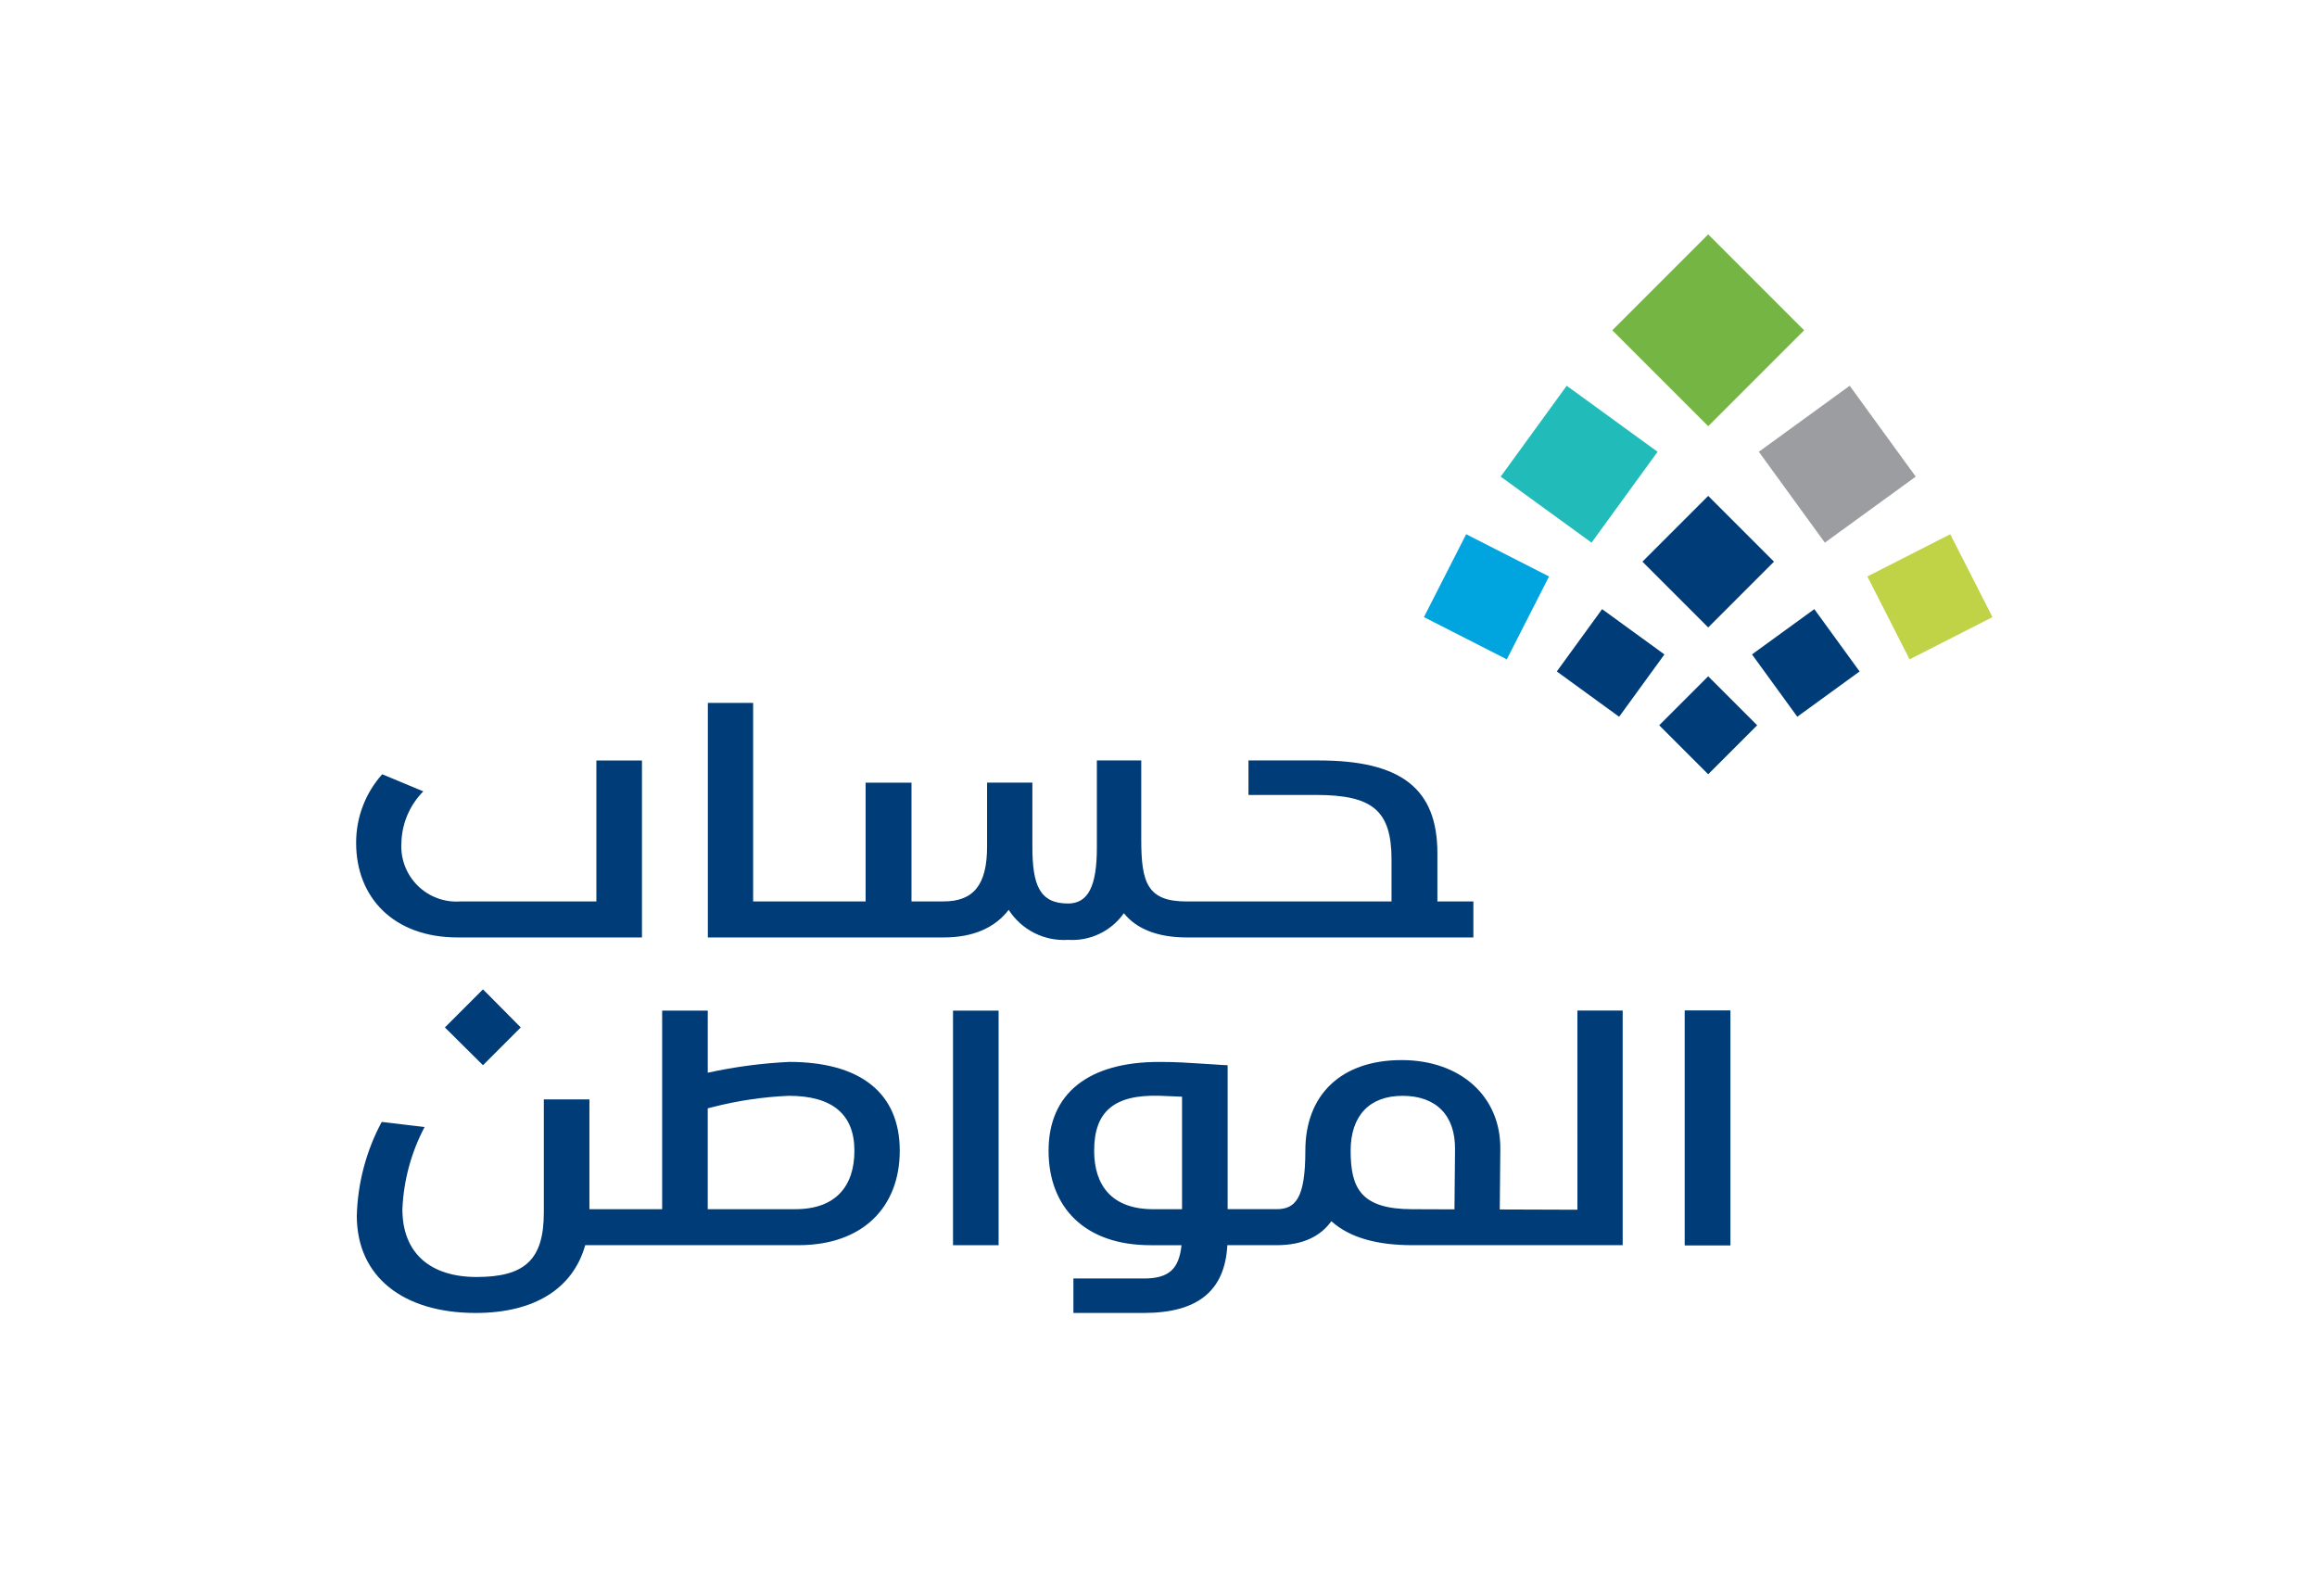
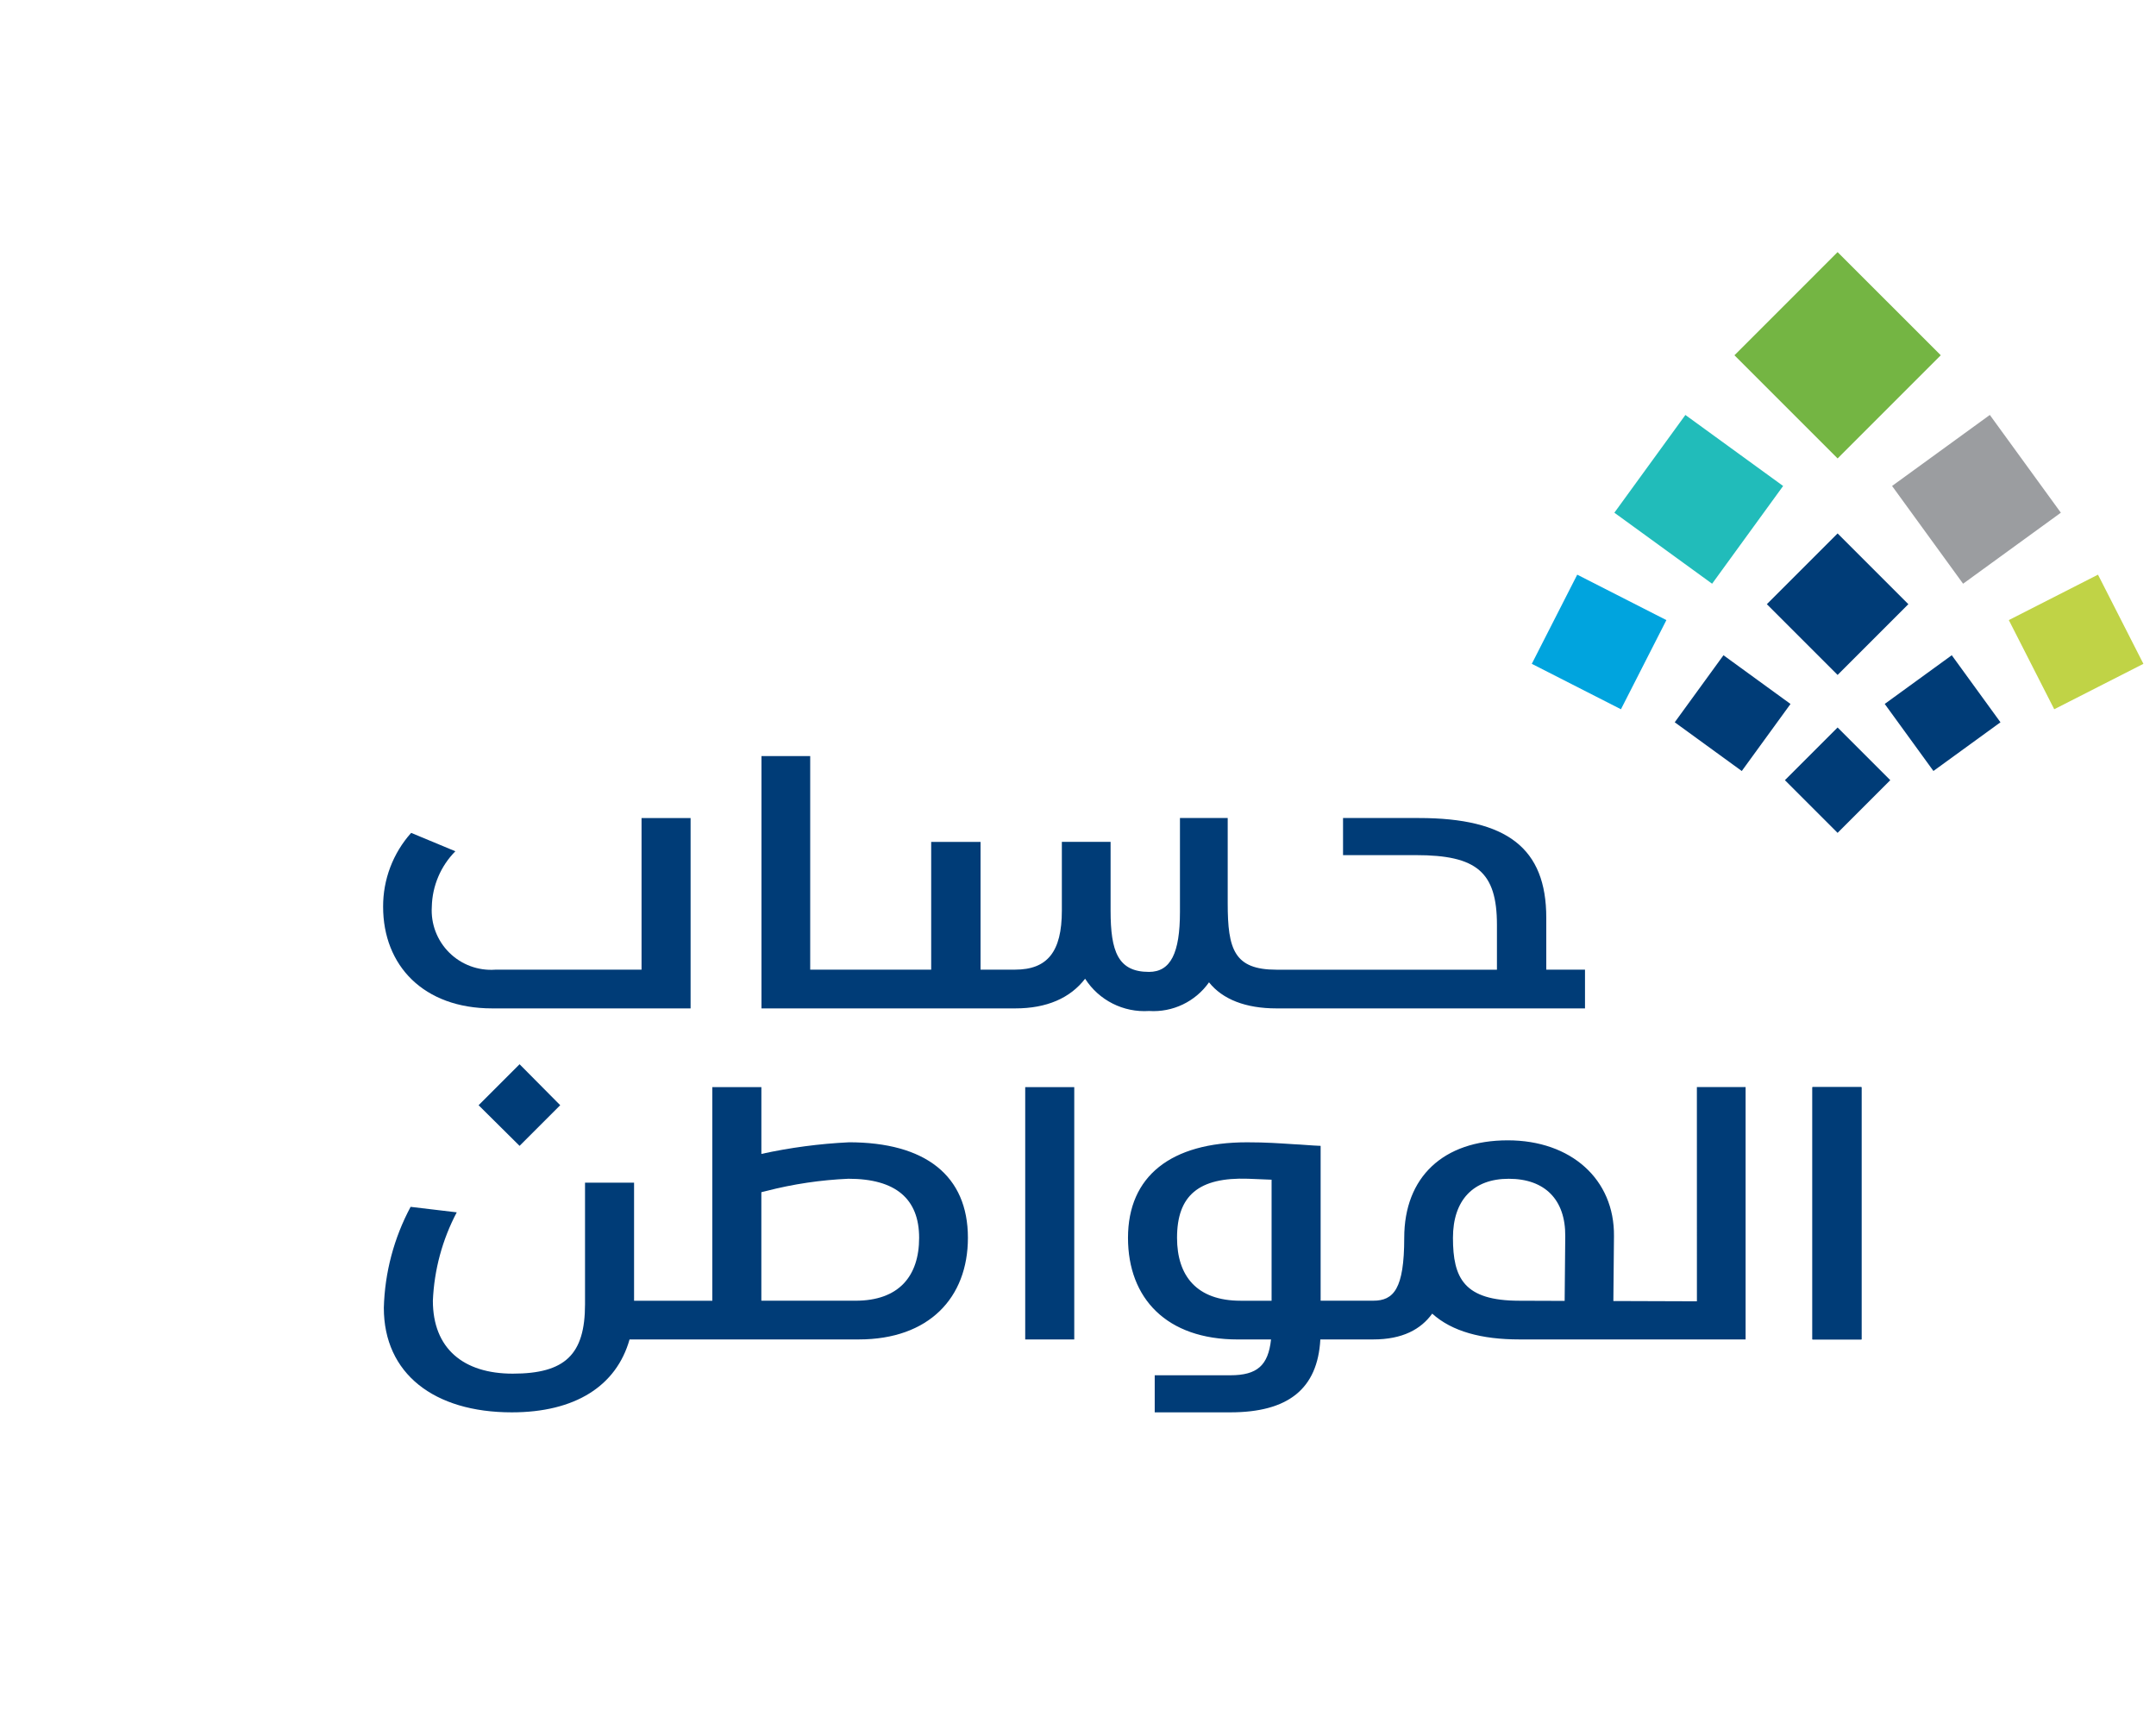
- <svg xmlns="http://www.w3.org/2000/svg" width="222.204" height="153.04" viewBox="0 0 222.204 153.04">
+ <svg xmlns="http://www.w3.org/2000/svg" width="192.204" height="153.04" viewBox="0 0 192.204 153.04">
  <defs>
-     <clipPath id="a">
-       <rect width="222.204" height="153.04" transform="translate(1012.959 57.189)" fill="none" />
+     <clipPath id="clip-path">
+       <rect id="Rectangle_840" data-name="Rectangle 840" width="192.204" height="153.04" transform="translate(1012.959 57.189)" fill="none" />
    </clipPath>
  </defs>
-   <g transform="translate(-1012.959 -57.189)" clip-path="url(#a)">
-     <rect width="4.372" height="22.495" transform="translate(1174.534 154.107)" fill="#003c77" />
-     <rect width="8.921" height="8.921" transform="translate(1170.47 111.052) rotate(-45)" fill="#003c77" />
-     <rect width="6.644" height="6.644" transform="matrix(0.707, -0.707, 0.707, 0.707, 1172.08, 126.742)" fill="#003c77" />
-     <rect width="7.388" height="7.388" transform="matrix(0.588, -0.809, 0.809, 0.588, 1162.259, 121.581)" fill="#003c77" />
-     <rect width="8.921" height="8.921" transform="translate(1149.516 116.369) rotate(-62.996)" fill="#00a4de" />
-     <rect width="7.387" height="7.388" transform="translate(1180.979 119.945) rotate(-35.995)" fill="#003c77" />
-     <rect width="10.771" height="10.771" transform="translate(1156.877 102.897) rotate(-54)" fill="#21bcba" />
-     <rect width="10.772" height="10.772" transform="translate(1181.634 100.513) rotate(-35.999)" fill="#9b9da0" />
-     <rect width="13.007" height="13.007" transform="translate(1167.581 88.862) rotate(-45.002)" fill="#74b543" />
-     <rect width="8.921" height="8.921" transform="translate(1192.042 112.47) rotate(-26.994)" fill="#c0d346" />
-     <path d="M1059.278,159.343l3.624-3.624-3.624-3.653-3.653,3.653Z" fill="#003c77" />
-     <g clip-path="url(#a)">
-       <path d="M1164.236,173.2l-7.448-.025.054-5.781c.057-5.063-3.826-8.544-9.464-8.544-5.753,0-9.234,3.279-9.234,8.688,0,4.573-.949,5.609-2.761,5.609h-4.692V159.343c-.834-.029-1.639-.116-2.359-.144-1.352-.087-2.5-.173-4.2-.173-6.788,0-10.614,3.021-10.614,8.515,0,5.408,3.451,9.061,9.78,9.061h2.972c-.251,2.307-1.224,3.193-3.633,3.193H1115.9V183.1h6.734c5.153,0,7.791-2.085,8.031-6.5h4.715c2.611,0,4.245-.9,5.259-2.3,1.761,1.589,4.4,2.3,7.772,2.3h20.166v-22.5h-4.344Zm-46.346-5.662c0-3.769,1.928-5.409,6.329-5.264l2.1.086V173.15h-2.762c-3.912,0-5.667-2.215-5.667-5.609m30.524,5.609c-4.948,0-5.926-2.013-5.926-5.609,0-3.366,1.812-5.264,4.977-5.264,3.221,0,5.062,1.869,5.034,5.12l-.054,5.767Z" fill="#003c77" />
-       <path d="M1056.833,147.088h17.691V130.117h-4.372v13.519h-13.031a5.292,5.292,0,0,1-5.667-5.609,7.258,7.258,0,0,1,2.1-4.948l-3.941-1.639a9.812,9.812,0,0,0-2.5,6.587c0,5.236,3.6,9.061,9.723,9.061" fill="#003c77" />
-       <path d="M1088.634,159.026a46.971,46.971,0,0,0-7.8,1.035v-5.954h-4.373V173.15h-6.976V162.622h-4.372v10.844c0,4.488-1.784,6.185-6.444,6.185-4.4,0-7.12-2.244-7.12-6.5a18.553,18.553,0,0,1,2.128-7.882l-4.113-.489a20.2,20.2,0,0,0-2.387,9c0,5.868,4.473,9.32,11.406,9.32,5.629,0,9.324-2.334,10.5-6.5h20.441c6.242,0,9.723-3.711,9.723-9.061,0-5.552-3.8-8.515-10.615-8.515m.6,14.124h-8.4v-9.674l.431-.106a35.458,35.458,0,0,1,7.335-1.093c4.2,0,6.3,1.783,6.3,5.264,0,3.394-1.784,5.609-5.667,5.609" fill="#003c77" />
-       <path d="M1120.736,144.758c1.208,1.525,3.279,2.33,6.012,2.33h27.511v-3.451h-3.452v-4.632c0-6.185-3.48-8.889-11.362-8.889h-6.756v3.308h6.5c5.408,0,7.22,1.5,7.22,6.214v4h-19.658c-3.768,0-4.344-1.813-4.344-5.926v-7.6h-4.257v8.372c0,3.682-.834,5.35-2.761,5.35-2.761,0-3.423-1.812-3.423-5.466v-6.126h-4.344v6.126c0,3.682-1.3,5.265-4.171,5.265h-3.078V132.246h-4.4v11.391h-10.786V124.594h-4.344v22.494h22.638c2.79,0,4.89-.92,6.213-2.646a6.278,6.278,0,0,0,5.7,2.877,6.054,6.054,0,0,0,5.35-2.561" fill="#003c77" />
-       <rect width="4.372" height="22.495" transform="translate(1104.355 154.107)" fill="#003c77" />
-       <rect width="4.372" height="22.495" transform="translate(1174.534 154.107)" fill="#003c77" />
+   <g id="Group_884" data-name="Group 884" transform="translate(-1012.959 -57.189)" clip-path="url(#clip-path)">
+     <rect id="Rectangle_827" data-name="Rectangle 827" width="4.372" height="22.495" transform="translate(1174.534 154.107)" fill="#003c77" />
+     <rect id="Rectangle_828" data-name="Rectangle 828" width="8.921" height="8.921" transform="translate(1170.47 111.052) rotate(-45)" fill="#003c77" />
+     <rect id="Rectangle_829" data-name="Rectangle 829" width="6.644" height="6.644" transform="matrix(0.707, -0.707, 0.707, 0.707, 1172.08, 126.742)" fill="#003c77" />
+     <rect id="Rectangle_830" data-name="Rectangle 830" width="7.388" height="7.388" transform="matrix(0.588, -0.809, 0.809, 0.588, 1162.259, 121.581)" fill="#003c77" />
+     <rect id="Rectangle_831" data-name="Rectangle 831" width="8.921" height="8.921" transform="translate(1149.516 116.369) rotate(-62.996)" fill="#00a4de" />
+     <rect id="Rectangle_832" data-name="Rectangle 832" width="7.387" height="7.388" transform="translate(1180.979 119.945) rotate(-35.995)" fill="#003c77" />
+     <rect id="Rectangle_833" data-name="Rectangle 833" width="10.771" height="10.771" transform="translate(1156.877 102.897) rotate(-54)" fill="#21bcba" />
+     <rect id="Rectangle_834" data-name="Rectangle 834" width="10.772" height="10.772" transform="translate(1181.634 100.513) rotate(-35.999)" fill="#9b9da0" />
+     <rect id="Rectangle_835" data-name="Rectangle 835" width="13.007" height="13.007" transform="translate(1167.581 88.862) rotate(-45.002)" fill="#74b543" />
+     <rect id="Rectangle_836" data-name="Rectangle 836" width="8.921" height="8.921" transform="translate(1192.042 112.47) rotate(-26.994)" fill="#c0d346" />
+     <path id="Path_669" data-name="Path 669" d="M1059.278,159.343l3.624-3.624-3.624-3.653-3.653,3.653Z" fill="#003c77" />
+     <g id="Group_883" data-name="Group 883">
+       <g id="Group_882" data-name="Group 882" clip-path="url(#clip-path)">
+         <path id="Path_670" data-name="Path 670" d="M1164.236,173.2l-7.448-.025.054-5.781c.057-5.063-3.826-8.544-9.464-8.544-5.753,0-9.234,3.279-9.234,8.688,0,4.573-.949,5.609-2.761,5.609h-4.692V159.343c-.834-.029-1.639-.116-2.359-.144-1.352-.087-2.5-.173-4.2-.173-6.788,0-10.614,3.021-10.614,8.515,0,5.408,3.451,9.061,9.78,9.061h2.972c-.251,2.307-1.224,3.193-3.633,3.193H1115.9V183.1h6.734c5.153,0,7.791-2.085,8.031-6.5h4.715c2.611,0,4.245-.9,5.259-2.3,1.761,1.589,4.4,2.3,7.772,2.3h20.166v-22.5h-4.344Zm-46.346-5.662c0-3.769,1.928-5.409,6.329-5.264l2.1.086V173.15h-2.762c-3.912,0-5.667-2.215-5.667-5.609m30.524,5.609c-4.948,0-5.926-2.013-5.926-5.609,0-3.366,1.812-5.264,4.977-5.264,3.221,0,5.062,1.869,5.034,5.12l-.054,5.767Z" fill="#003c77" />
+         <path id="Path_671" data-name="Path 671" d="M1056.833,147.088h17.691V130.117h-4.372v13.519h-13.031a5.292,5.292,0,0,1-5.667-5.609,7.258,7.258,0,0,1,2.1-4.948l-3.941-1.639a9.812,9.812,0,0,0-2.5,6.587c0,5.236,3.6,9.061,9.723,9.061" fill="#003c77" />
+         <path id="Path_672" data-name="Path 672" d="M1088.634,159.026a46.971,46.971,0,0,0-7.8,1.035v-5.954h-4.373V173.15h-6.976V162.622h-4.372v10.844c0,4.488-1.784,6.185-6.444,6.185-4.4,0-7.12-2.244-7.12-6.5a18.553,18.553,0,0,1,2.128-7.882l-4.113-.489a20.2,20.2,0,0,0-2.387,9c0,5.868,4.473,9.32,11.406,9.32,5.629,0,9.324-2.334,10.5-6.5h20.441c6.242,0,9.723-3.711,9.723-9.061,0-5.552-3.8-8.515-10.615-8.515m.6,14.124h-8.4v-9.674l.431-.106a35.458,35.458,0,0,1,7.335-1.093c4.2,0,6.3,1.783,6.3,5.264,0,3.394-1.784,5.609-5.667,5.609" fill="#003c77" />
+         <path id="Path_673" data-name="Path 673" d="M1120.736,144.758c1.208,1.525,3.279,2.33,6.012,2.33h27.511v-3.451h-3.452v-4.632c0-6.185-3.48-8.889-11.362-8.889h-6.756v3.308h6.5c5.408,0,7.22,1.5,7.22,6.214v4h-19.658c-3.768,0-4.344-1.813-4.344-5.926v-7.6h-4.257v8.372c0,3.682-.834,5.35-2.761,5.35-2.761,0-3.423-1.812-3.423-5.466v-6.126h-4.344v6.126c0,3.682-1.3,5.265-4.171,5.265h-3.078V132.246h-4.4v11.391h-10.786V124.594h-4.344v22.494h22.638c2.79,0,4.89-.92,6.213-2.646a6.278,6.278,0,0,0,5.7,2.877,6.054,6.054,0,0,0,5.35-2.561" fill="#003c77" />
+         <rect id="Rectangle_837" data-name="Rectangle 837" width="4.372" height="22.495" transform="translate(1104.355 154.107)" fill="#003c77" />
+         <rect id="Rectangle_838" data-name="Rectangle 838" width="4.372" height="22.495" transform="translate(1174.534 154.107)" fill="#003c77" />
+       </g>
    </g>
  </g>
</svg>
